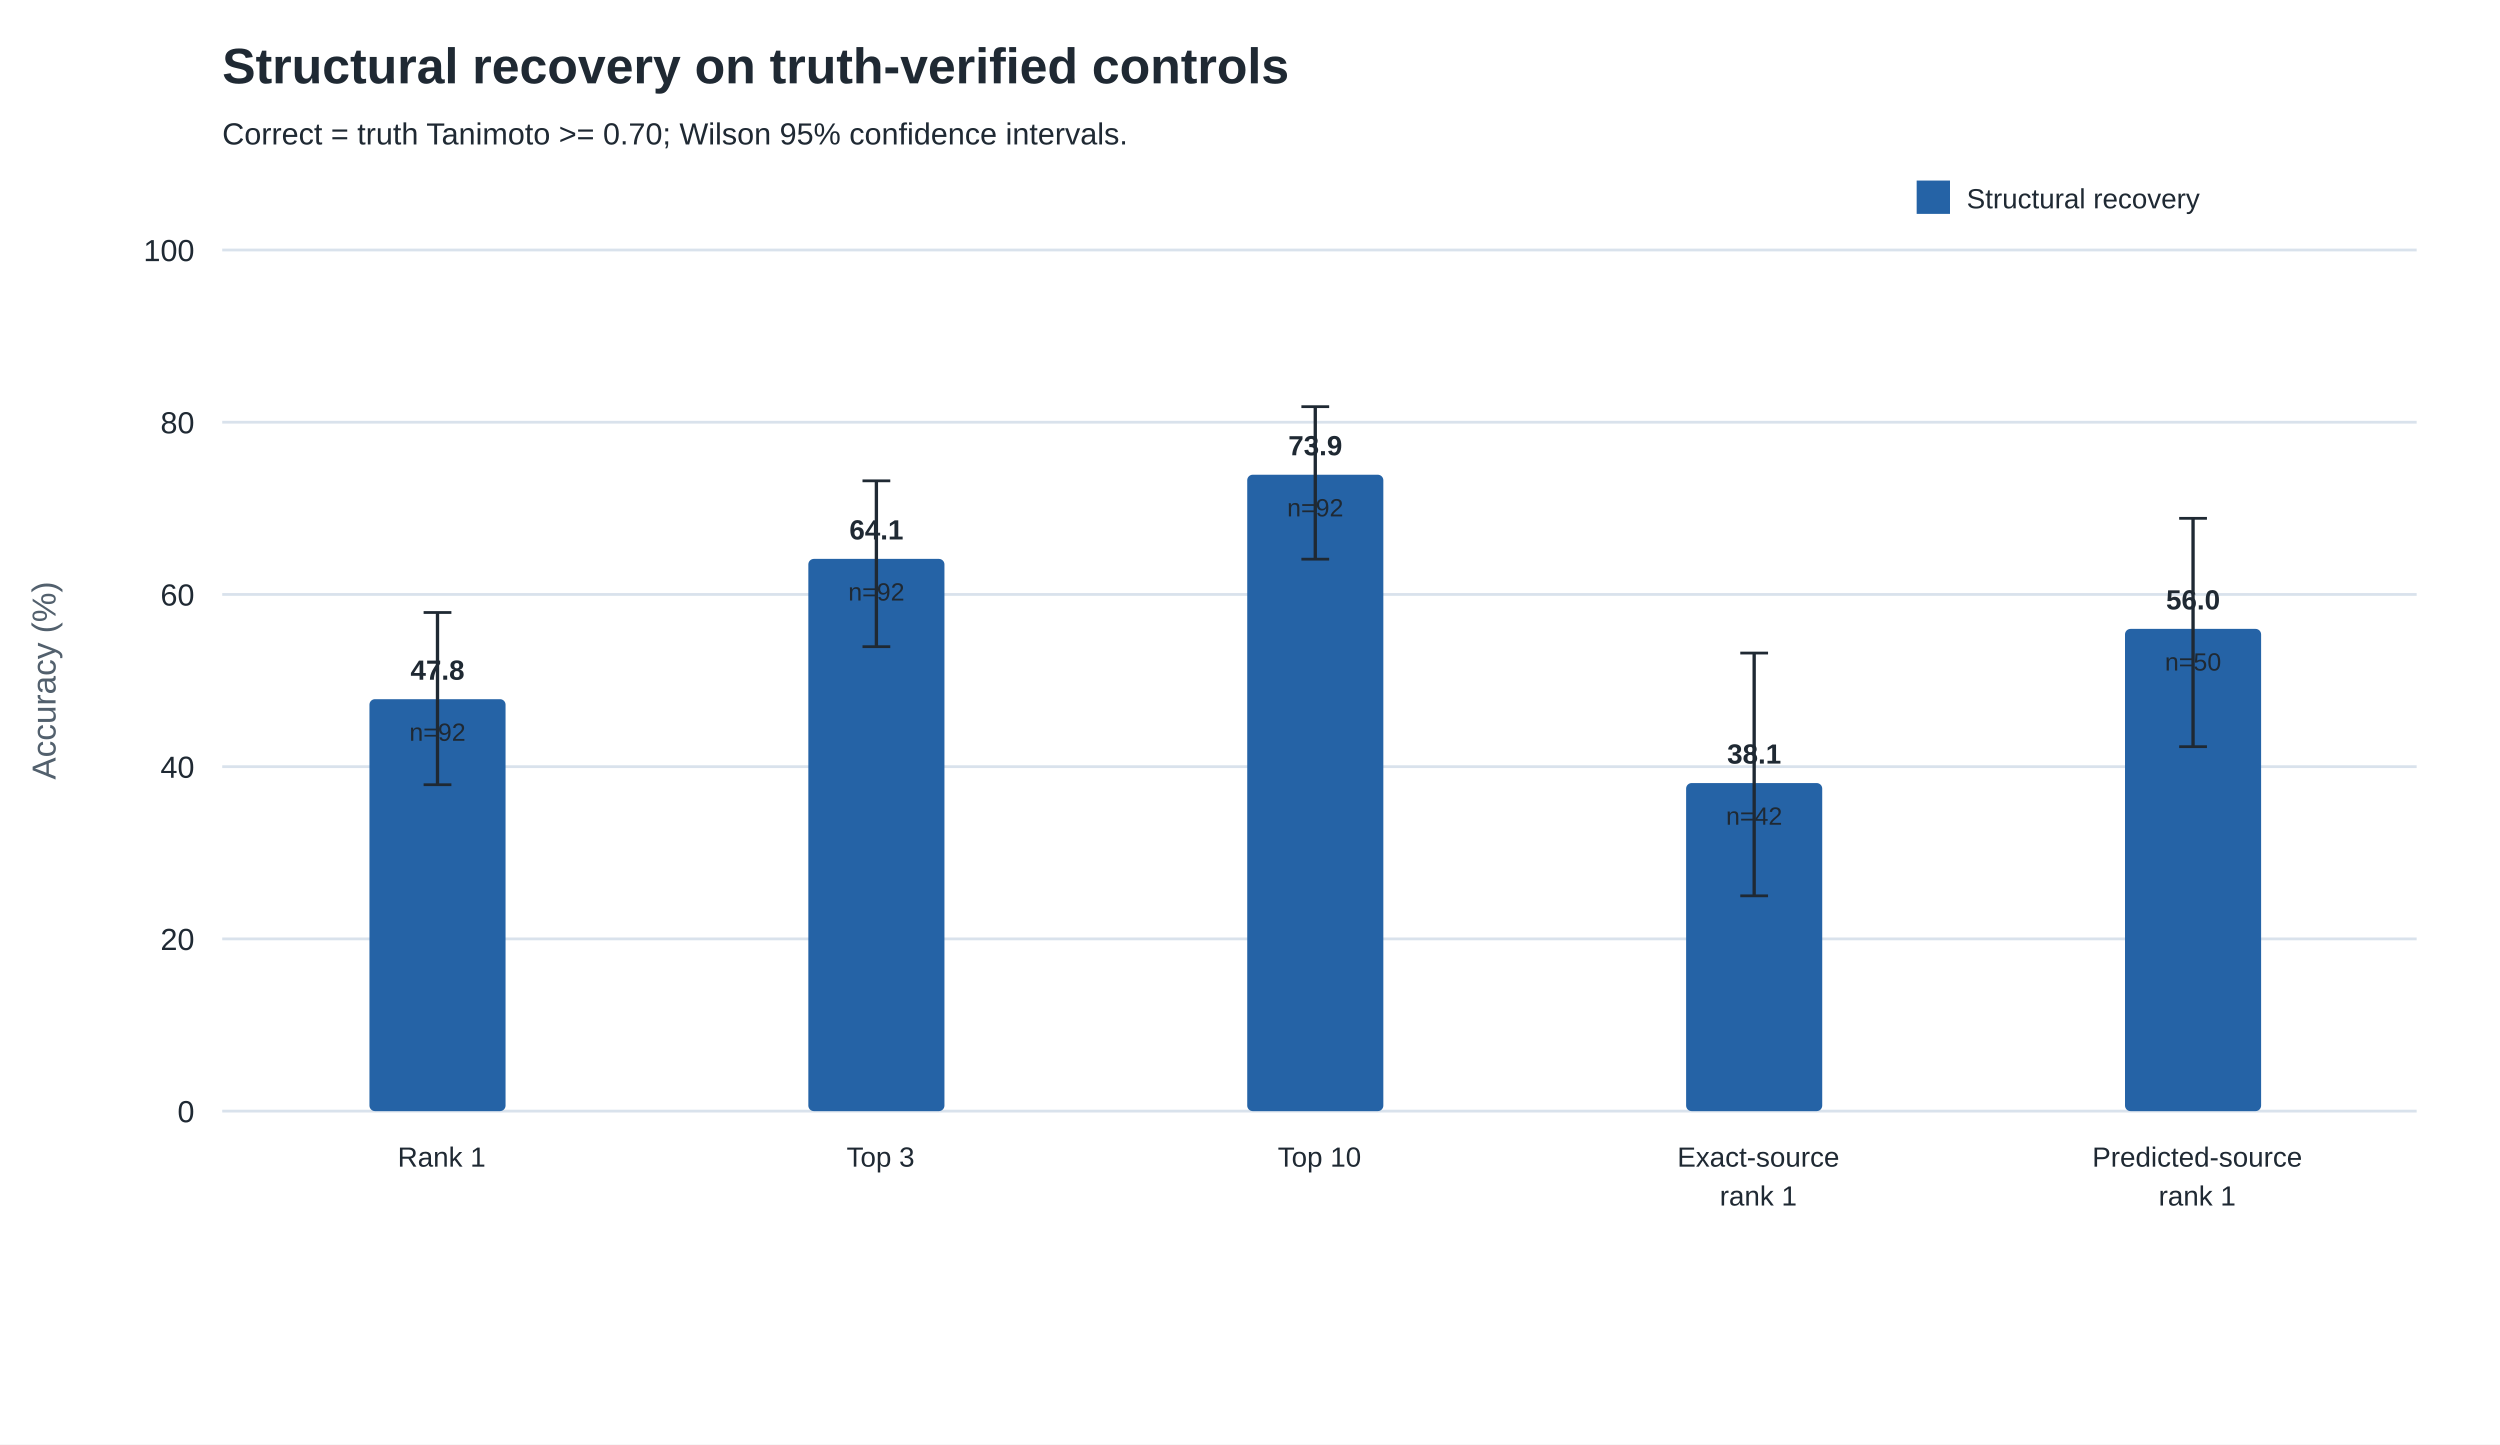
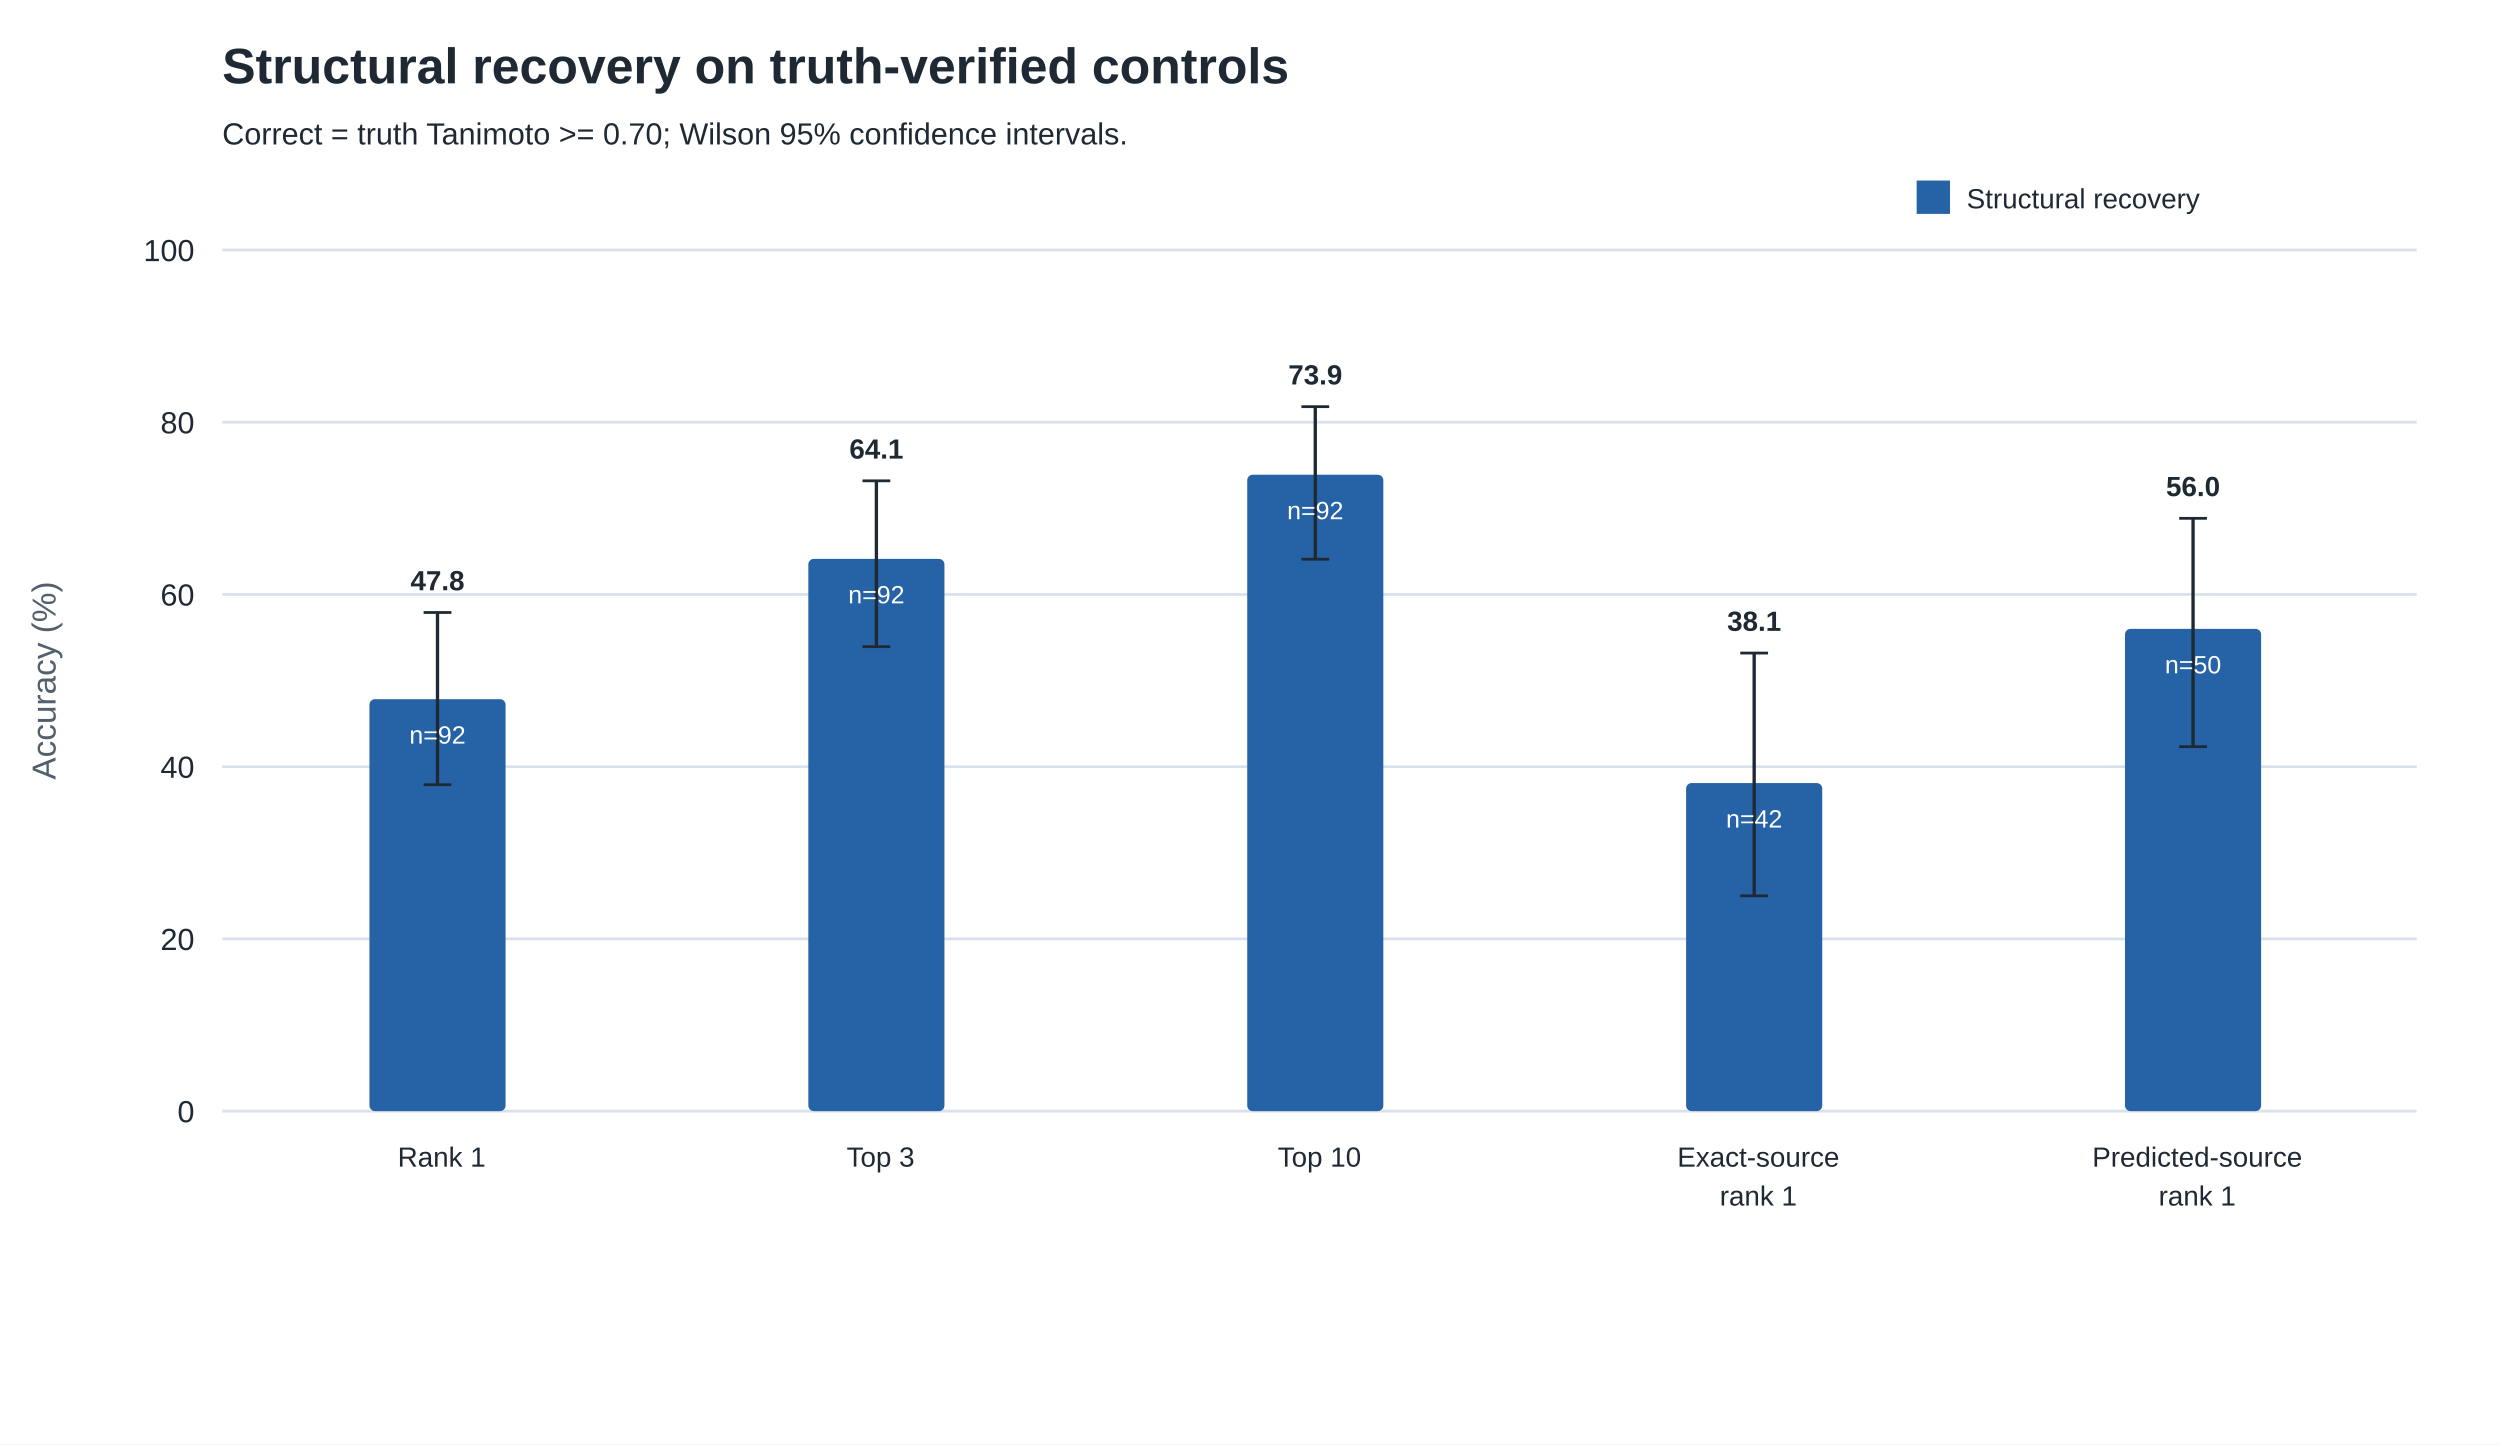
<svg xmlns="http://www.w3.org/2000/svg" width="900" height="520" viewBox="0 0 900 520" font-family="Arial, Helvetica, sans-serif">
  <rect width="900" height="520" fill="white" />
  <text x="80.0" y="30.0" font-size="18" text-anchor="start" fill="#1f2933" font-weight="bold">Structural recovery on truth-verified controls</text>
  <text x="80.0" y="52.0" font-size="11" text-anchor="start" fill="#1f2933">Correct = truth Tanimoto &gt;= 0.70; Wilson 95% confidence intervals.</text>
  <line x1="80" y1="400.0" x2="870" y2="400.0" stroke="#d9e2ec" />
  <text x="70.0" y="404.0" font-size="11" text-anchor="end" fill="#1f2933">0</text>
  <line x1="80" y1="338.0" x2="870" y2="338.0" stroke="#d9e2ec" />
  <text x="70.0" y="342.0" font-size="11" text-anchor="end" fill="#1f2933">20</text>
  <line x1="80" y1="276.0" x2="870" y2="276.0" stroke="#d9e2ec" />
  <text x="70.0" y="280.0" font-size="11" text-anchor="end" fill="#1f2933">40</text>
  <line x1="80" y1="214.0" x2="870" y2="214.0" stroke="#d9e2ec" />
  <text x="70.0" y="218.0" font-size="11" text-anchor="end" fill="#1f2933">60</text>
  <line x1="80" y1="152.0" x2="870" y2="152.0" stroke="#d9e2ec" />
  <text x="70.0" y="156.0" font-size="11" text-anchor="end" fill="#1f2933">80</text>
  <line x1="80" y1="90.0" x2="870" y2="90.0" stroke="#d9e2ec" />
  <text x="70.0" y="94.0" font-size="11" text-anchor="end" fill="#1f2933">100</text>
  <text x="20" y="245.0" font-size="12" fill="#52606d" text-anchor="middle" transform="rotate(-90 20 245.0)">Accuracy (%)</text>
  <rect x="133.0" y="251.7" width="49.0" height="148.3" fill="#2563a6" rx="2" />
  <line x1="157.5" y1="220.5" x2="157.5" y2="282.5" stroke="#1f2933" stroke-width="1.2" />
  <line x1="152.5" y1="220.5" x2="162.5" y2="220.5" stroke="#1f2933" />
  <line x1="152.5" y1="282.5" x2="162.5" y2="282.5" stroke="#1f2933" />
-   <text x="157.5" y="244.7" font-size="10" text-anchor="middle" fill="#1f2933" font-weight="bold">47.8</text>
-   <text x="157.5" y="266.7" font-size="9" text-anchor="middle" fill="#1f2933">n=92</text>
+   <text x="157.5" y="212.5" font-size="10" text-anchor="middle" fill="#1f2933" font-weight="bold">47.8</text>
+   <text x="157.5" y="267.7" font-size="9" text-anchor="middle" fill="#ffffff">n=92</text>
  <text x="159.0" y="420.0" font-size="10" text-anchor="middle" fill="#1f2933">Rank 1</text>
  <rect x="291.0" y="201.2" width="49.0" height="198.8" fill="#2563a6" rx="2" />
  <line x1="315.5" y1="173.1" x2="315.5" y2="232.8" stroke="#1f2933" stroke-width="1.2" />
  <line x1="310.5" y1="173.1" x2="320.5" y2="173.1" stroke="#1f2933" />
  <line x1="310.5" y1="232.8" x2="320.5" y2="232.8" stroke="#1f2933" />
-   <text x="315.5" y="194.2" font-size="10" text-anchor="middle" fill="#1f2933" font-weight="bold">64.1</text>
-   <text x="315.5" y="216.2" font-size="9" text-anchor="middle" fill="#1f2933">n=92</text>
+   <text x="315.5" y="165.1" font-size="10" text-anchor="middle" fill="#1f2933" font-weight="bold">64.1</text>
+   <text x="315.5" y="217.2" font-size="9" text-anchor="middle" fill="#ffffff">n=92</text>
  <text x="317.0" y="420.0" font-size="10" text-anchor="middle" fill="#1f2933">Top 3</text>
  <rect x="449.0" y="170.9" width="49.0" height="229.1" fill="#2563a6" rx="2" />
  <line x1="473.5" y1="146.4" x2="473.5" y2="201.3" stroke="#1f2933" stroke-width="1.2" />
  <line x1="468.5" y1="146.4" x2="478.5" y2="146.4" stroke="#1f2933" />
  <line x1="468.5" y1="201.3" x2="478.5" y2="201.3" stroke="#1f2933" />
-   <text x="473.5" y="163.9" font-size="10" text-anchor="middle" fill="#1f2933" font-weight="bold">73.9</text>
-   <text x="473.5" y="185.9" font-size="9" text-anchor="middle" fill="#1f2933">n=92</text>
+   <text x="473.5" y="138.4" font-size="10" text-anchor="middle" fill="#1f2933" font-weight="bold">73.9</text>
+   <text x="473.5" y="186.9" font-size="9" text-anchor="middle" fill="#ffffff">n=92</text>
  <text x="475.0" y="420.0" font-size="10" text-anchor="middle" fill="#1f2933">Top 10</text>
  <rect x="607.0" y="281.9" width="49.0" height="118.1" fill="#2563a6" rx="2" />
  <line x1="631.5" y1="235.1" x2="631.5" y2="322.5" stroke="#1f2933" stroke-width="1.2" />
  <line x1="626.5" y1="235.1" x2="636.5" y2="235.1" stroke="#1f2933" />
  <line x1="626.5" y1="322.5" x2="636.5" y2="322.5" stroke="#1f2933" />
-   <text x="631.5" y="274.9" font-size="10" text-anchor="middle" fill="#1f2933" font-weight="bold">38.1</text>
-   <text x="631.5" y="296.9" font-size="9" text-anchor="middle" fill="#1f2933">n=42</text>
+   <text x="631.5" y="227.1" font-size="10" text-anchor="middle" fill="#1f2933" font-weight="bold">38.1</text>
+   <text x="631.5" y="297.9" font-size="9" text-anchor="middle" fill="#ffffff">n=42</text>
  <text x="633.0" y="420.0" font-size="10" text-anchor="middle" fill="#1f2933">Exact-source</text>
  <text x="633.0" y="434.0" font-size="10" text-anchor="middle" fill="#1f2933">rank 1</text>
  <rect x="765.0" y="226.4" width="49.0" height="173.6" fill="#2563a6" rx="2" />
  <line x1="789.5" y1="186.6" x2="789.5" y2="268.8" stroke="#1f2933" stroke-width="1.2" />
  <line x1="784.5" y1="186.6" x2="794.5" y2="186.6" stroke="#1f2933" />
  <line x1="784.5" y1="268.8" x2="794.5" y2="268.8" stroke="#1f2933" />
-   <text x="789.5" y="219.4" font-size="10" text-anchor="middle" fill="#1f2933" font-weight="bold">56.0</text>
-   <text x="789.5" y="241.4" font-size="9" text-anchor="middle" fill="#1f2933">n=50</text>
+   <text x="789.5" y="178.6" font-size="10" text-anchor="middle" fill="#1f2933" font-weight="bold">56.0</text>
+   <text x="789.5" y="242.4" font-size="9" text-anchor="middle" fill="#ffffff">n=50</text>
  <text x="791.0" y="420.0" font-size="10" text-anchor="middle" fill="#1f2933">Predicted-source</text>
  <text x="791.0" y="434.0" font-size="10" text-anchor="middle" fill="#1f2933">rank 1</text>
  <rect x="690.0" y="65" width="12" height="12" fill="#2563a6" />
  <text x="708.0" y="75.0" font-size="10" text-anchor="start" fill="#1f2933">Structural recovery</text>
</svg>
